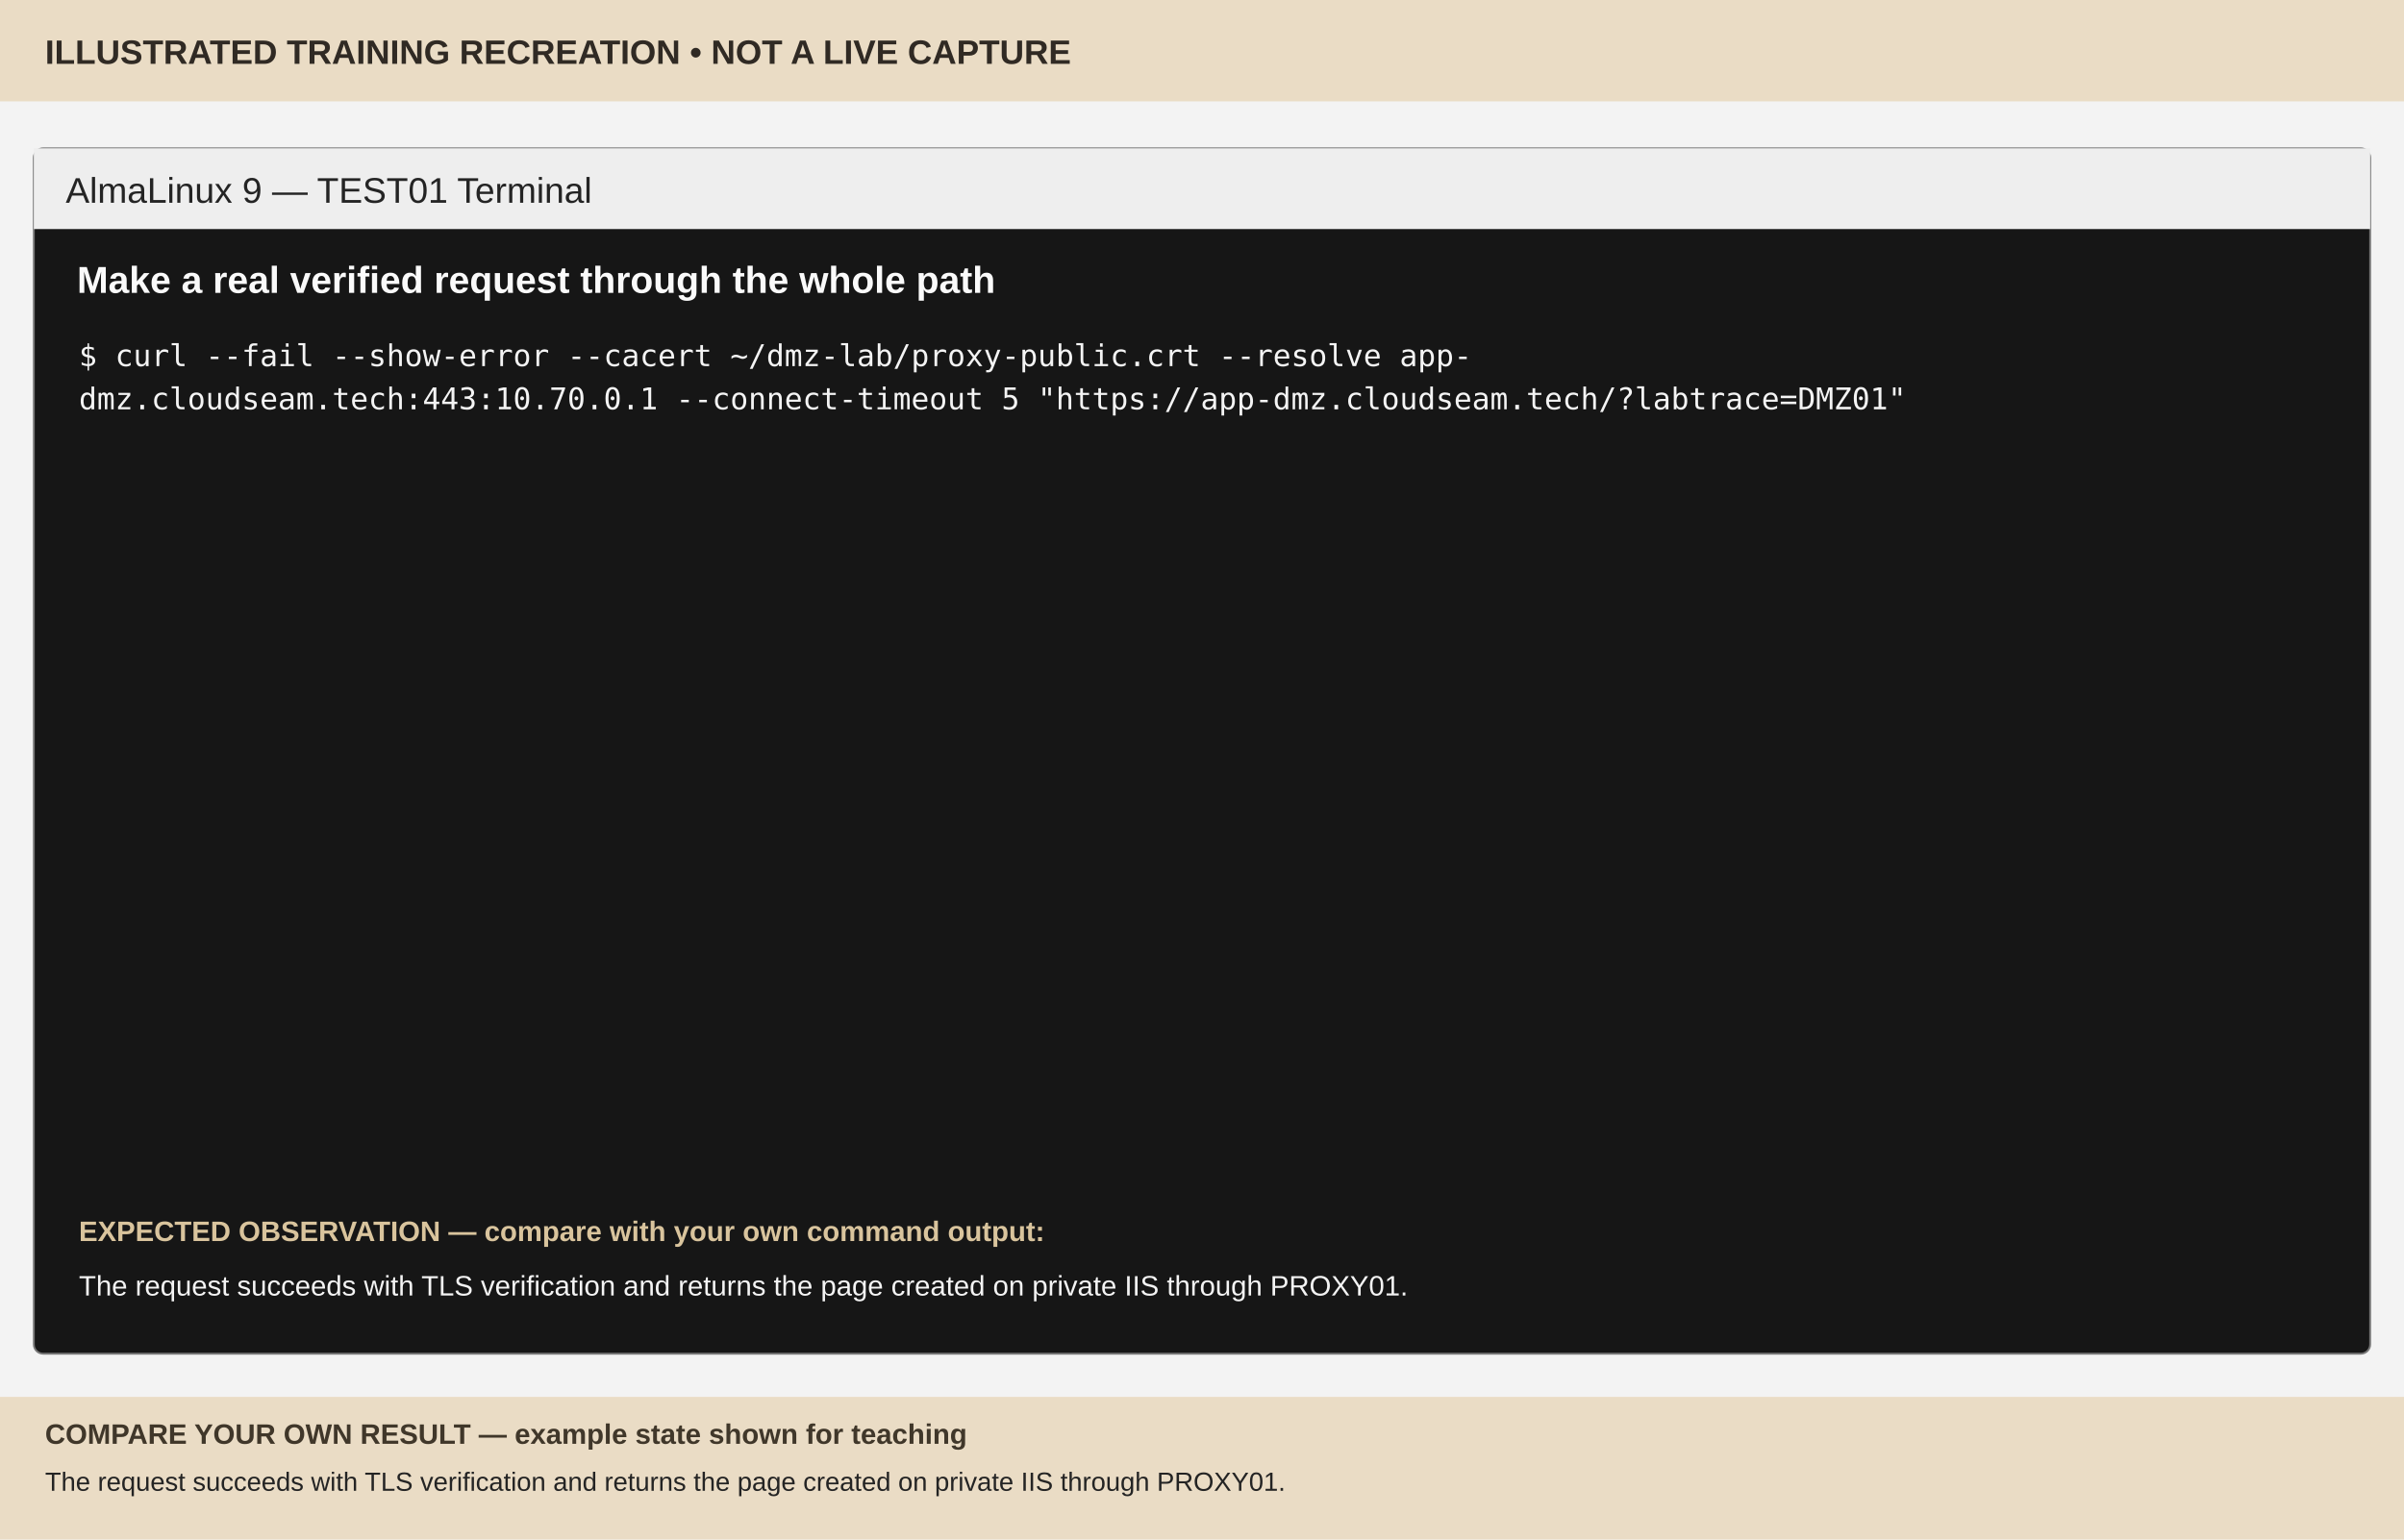
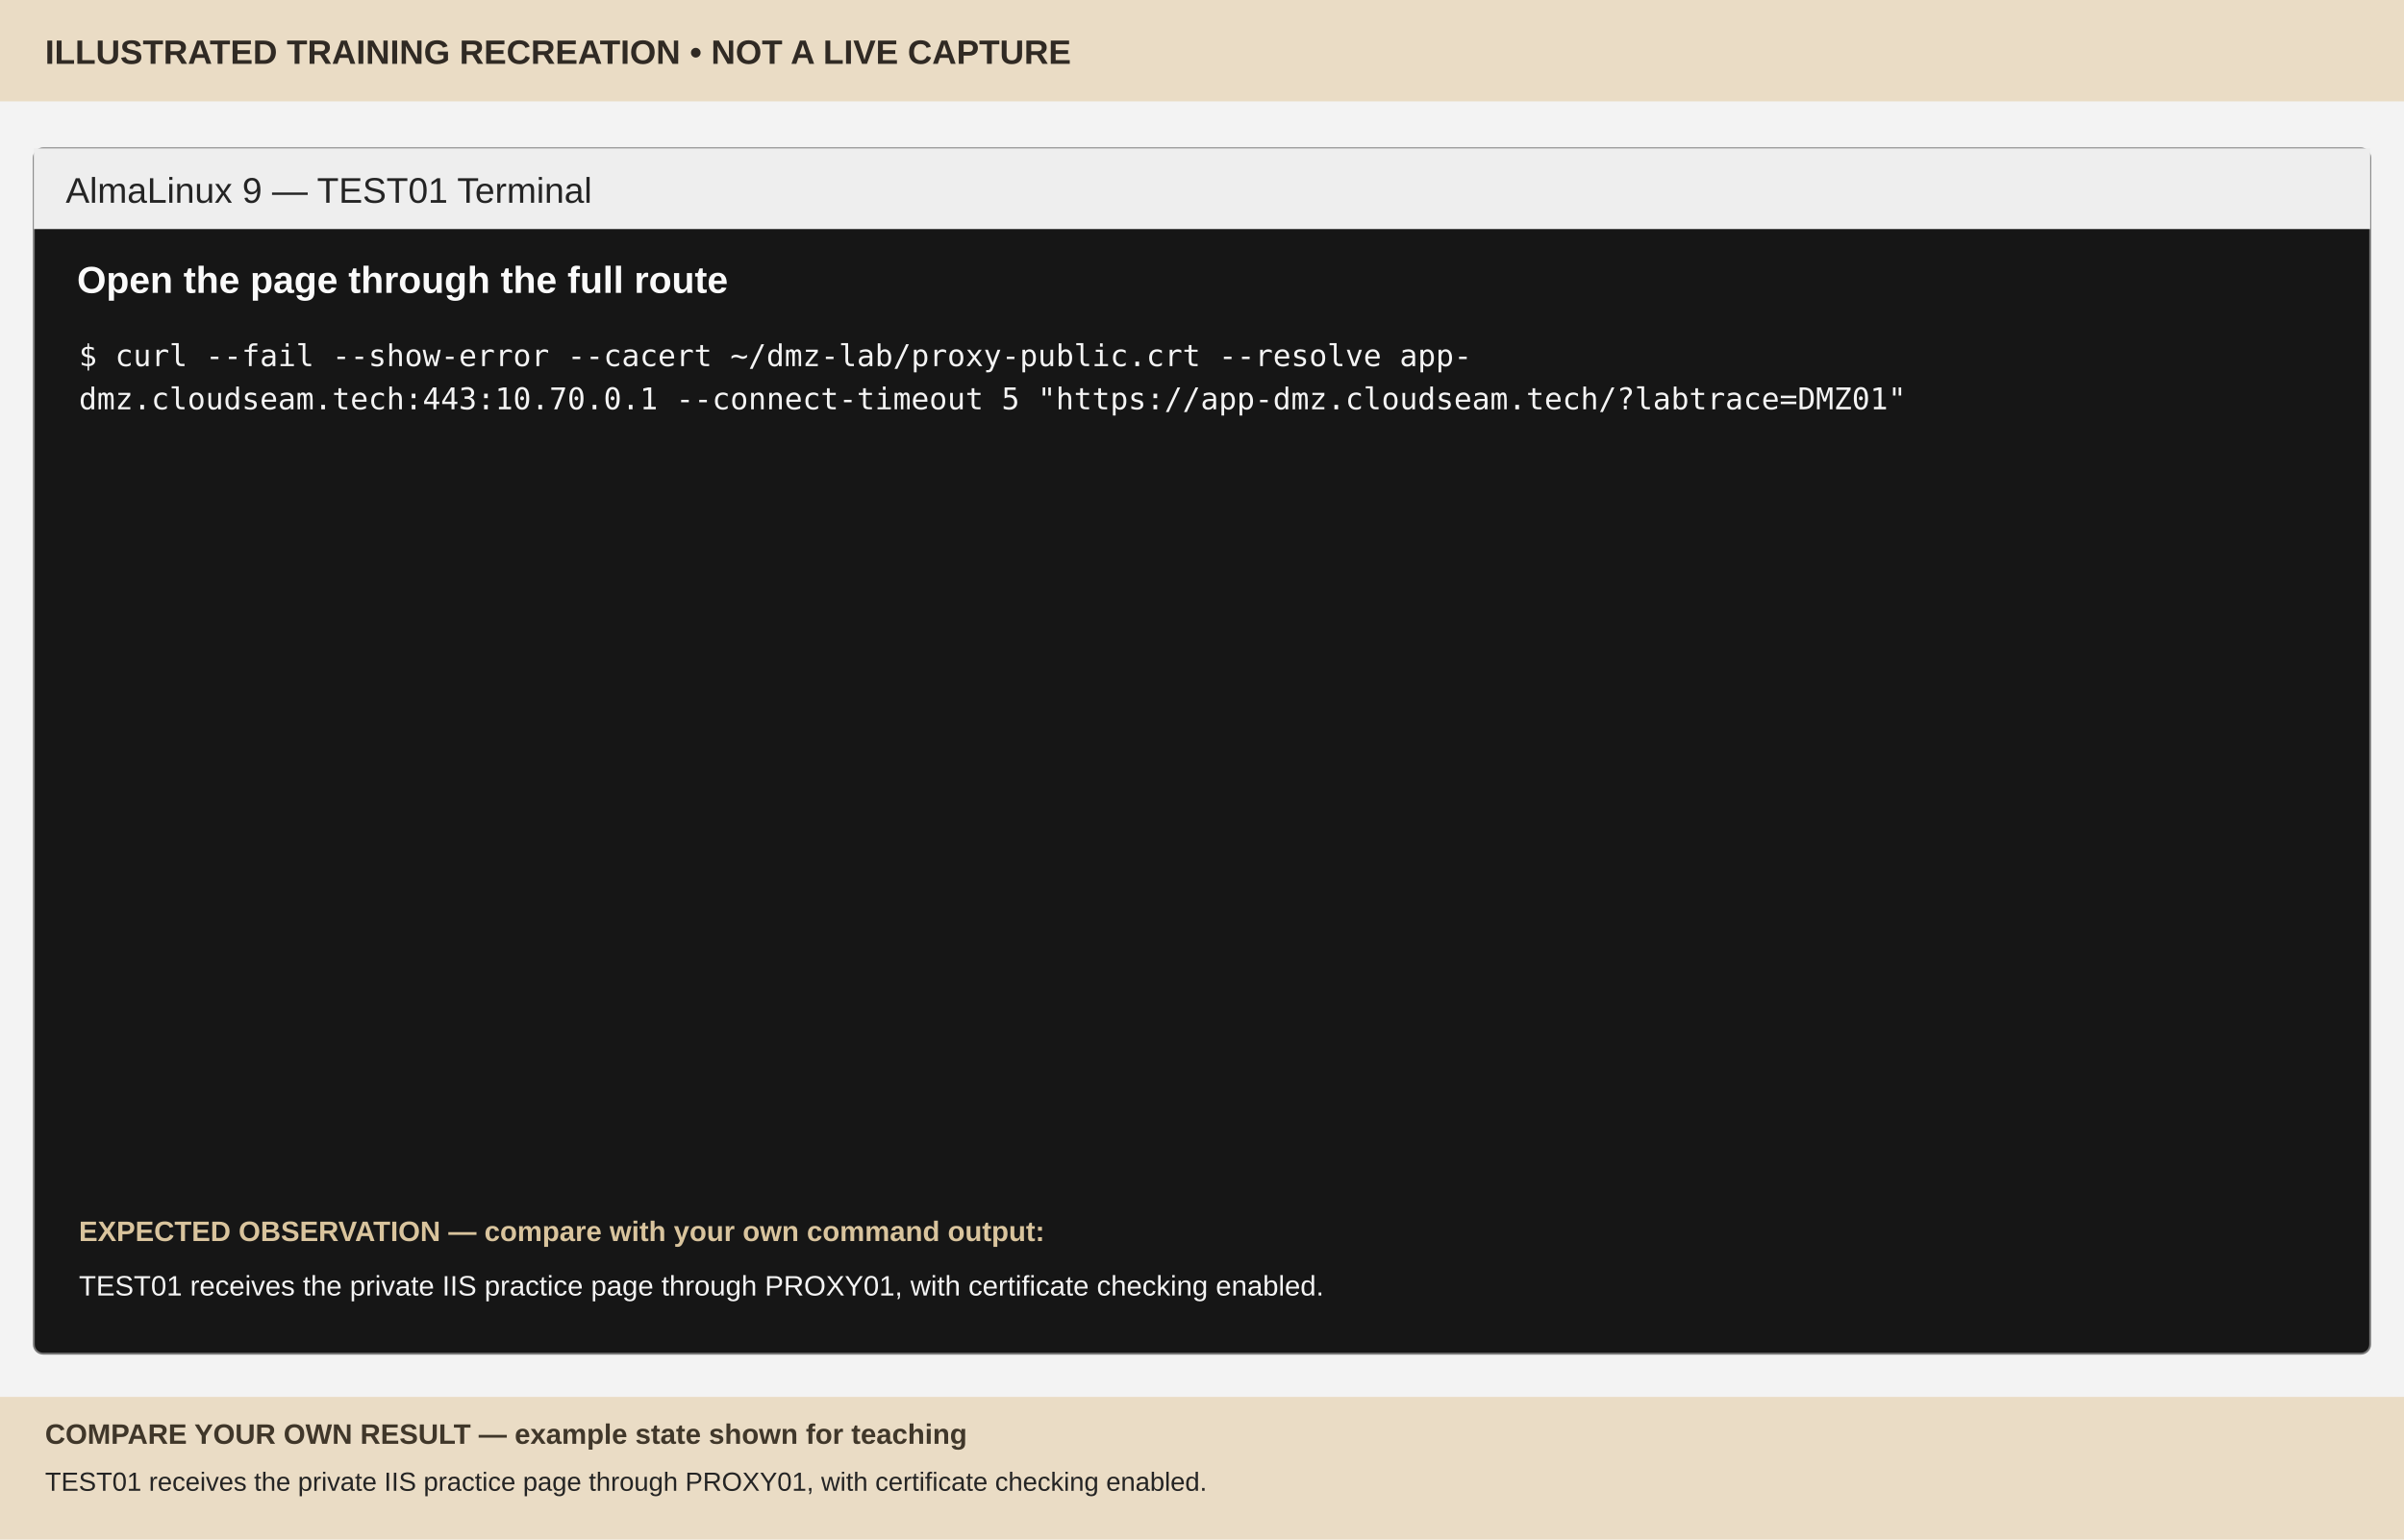
<svg xmlns="http://www.w3.org/2000/svg" width="1280" height="820" viewBox="0 0 1280 820">
  <rect x="0" y="0" width="1280" height="820" fill="#f3f3f3" stroke="none" rx="0" />
  <rect x="0" y="0" width="1280" height="54" fill="#eadcc5" stroke="none" rx="0" />
  <text x="24" y="34" font-family="Arial, sans-serif" font-size="18" fill="#302a24" font-weight="bold">ILLUSTRATED TRAINING RECREATION • NOT A LIVE CAPTURE</text>
  <rect x="18" y="79" width="1244" height="642" fill="#161616" stroke="#777" rx="5" />
  <rect x="18" y="79" width="1244" height="43" fill="#eeeeee" stroke="none" rx="0" />
  <text x="35" y="108" font-family="Arial, sans-serif" font-size="19" fill="#242424" font-weight="normal">AlmaLinux 9 — TEST01 Terminal</text>
-   <text x="41" y="156" font-family="Arial, sans-serif" font-size="20" fill="#fafafa" font-weight="bold">Make a real verified request through the whole path</text>
+   <text x="41" y="156" font-family="Arial, sans-serif" font-size="20" fill="#fafafa" font-weight="bold">Open the page through the full route</text>
  <text x="42" y="195" font-family="Consolas, DejaVu Sans Mono, monospace" font-size="16" fill="#f4f4f4" font-weight="normal">$ curl --fail --show-error --cacert ~/dmz-lab/proxy-public.crt --resolve app-</text>
  <text x="42" y="218" font-family="Consolas, DejaVu Sans Mono, monospace" font-size="16" fill="#f4f4f4" font-weight="normal">dmz.cloudseam.tech:443:10.70.0.1 --connect-timeout 5 "https://app-dmz.cloudseam.tech/?labtrace=DMZ01"</text>
  <text x="42" y="661" font-family="Arial, sans-serif" font-size="15" fill="#d9c49d" font-weight="bold">EXPECTED OBSERVATION — compare with your own command output:</text>
-   <text x="42" y="690" font-family="Arial, sans-serif" font-size="15" fill="#f4f4f4" font-weight="normal">The request succeeds with TLS verification and returns the page created on private IIS through PROXY01.</text>
+   <text x="42" y="690" font-family="Arial, sans-serif" font-size="15" fill="#f4f4f4" font-weight="normal">TEST01 receives the private IIS practice page through PROXY01, with certificate checking enabled.</text>
  <rect x="0" y="744" width="1280" height="76" fill="#eadcc5" stroke="none" rx="0" />
  <text x="24" y="769" font-family="Arial, sans-serif" font-size="15" fill="#40372a" font-weight="bold">COMPARE YOUR OWN RESULT — example state shown for teaching</text>
-   <text x="24" y="794" font-family="Arial, sans-serif" font-size="14" fill="#242424" font-weight="normal">The request succeeds with TLS verification and returns the page created on private IIS through PROXY01.</text>
+   <text x="24" y="794" font-family="Arial, sans-serif" font-size="14" fill="#242424" font-weight="normal">TEST01 receives the private IIS practice page through PROXY01, with certificate checking enabled.</text>
</svg>
